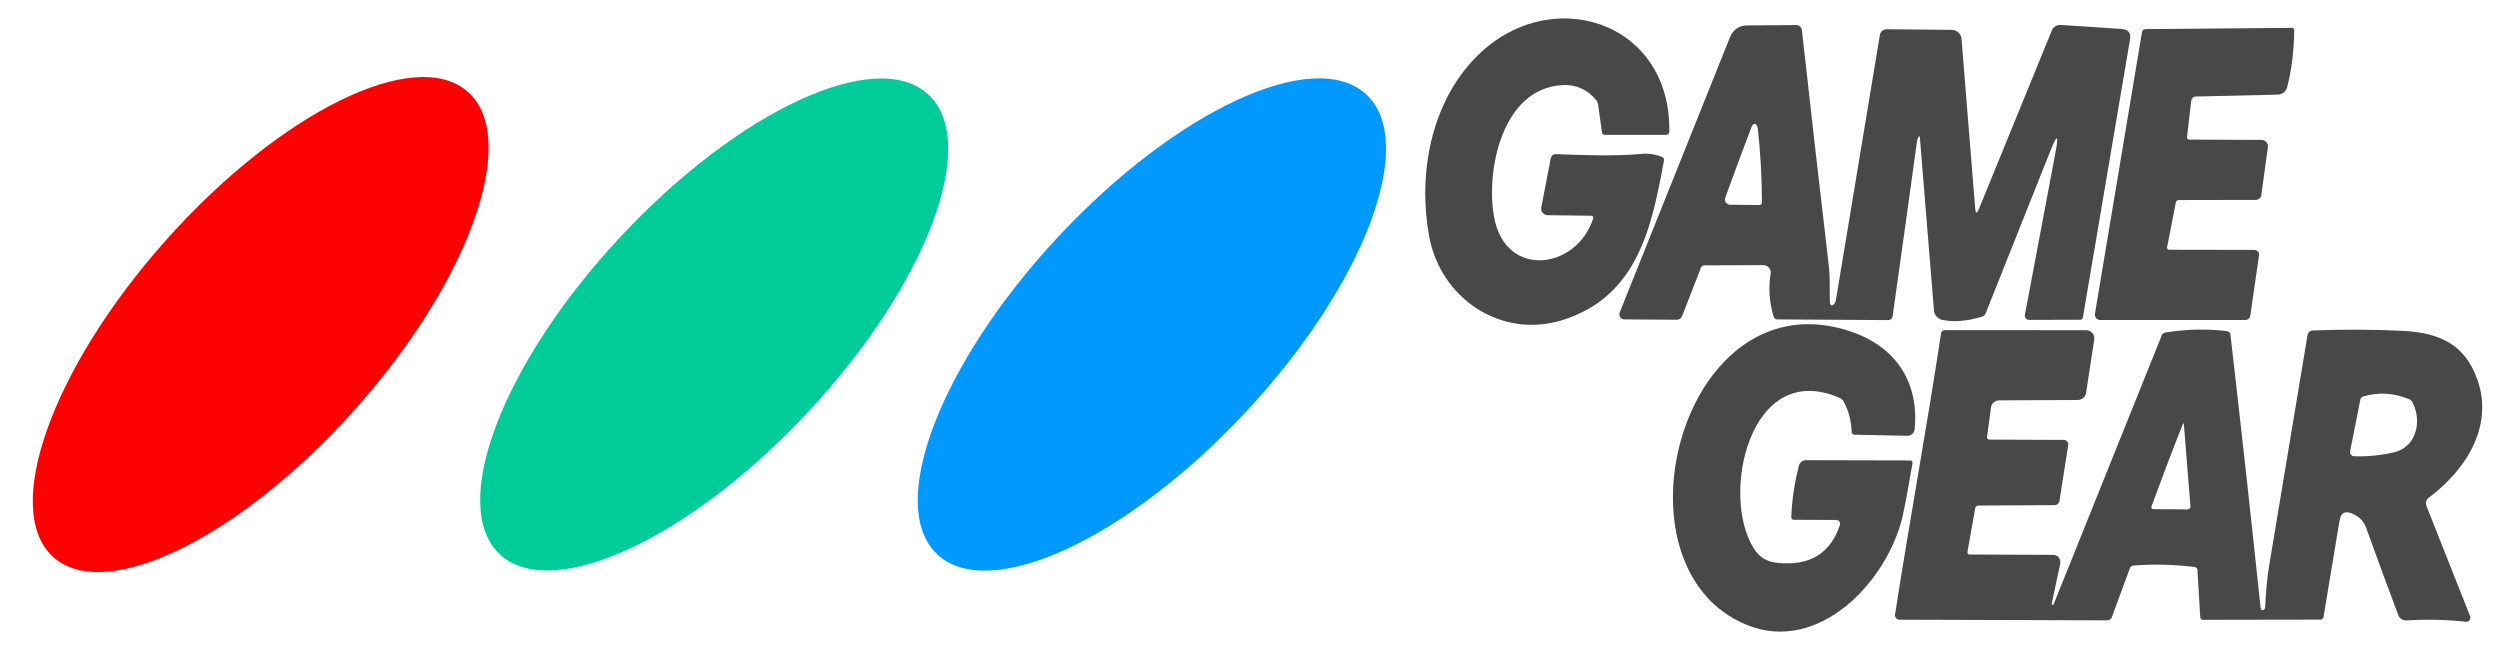
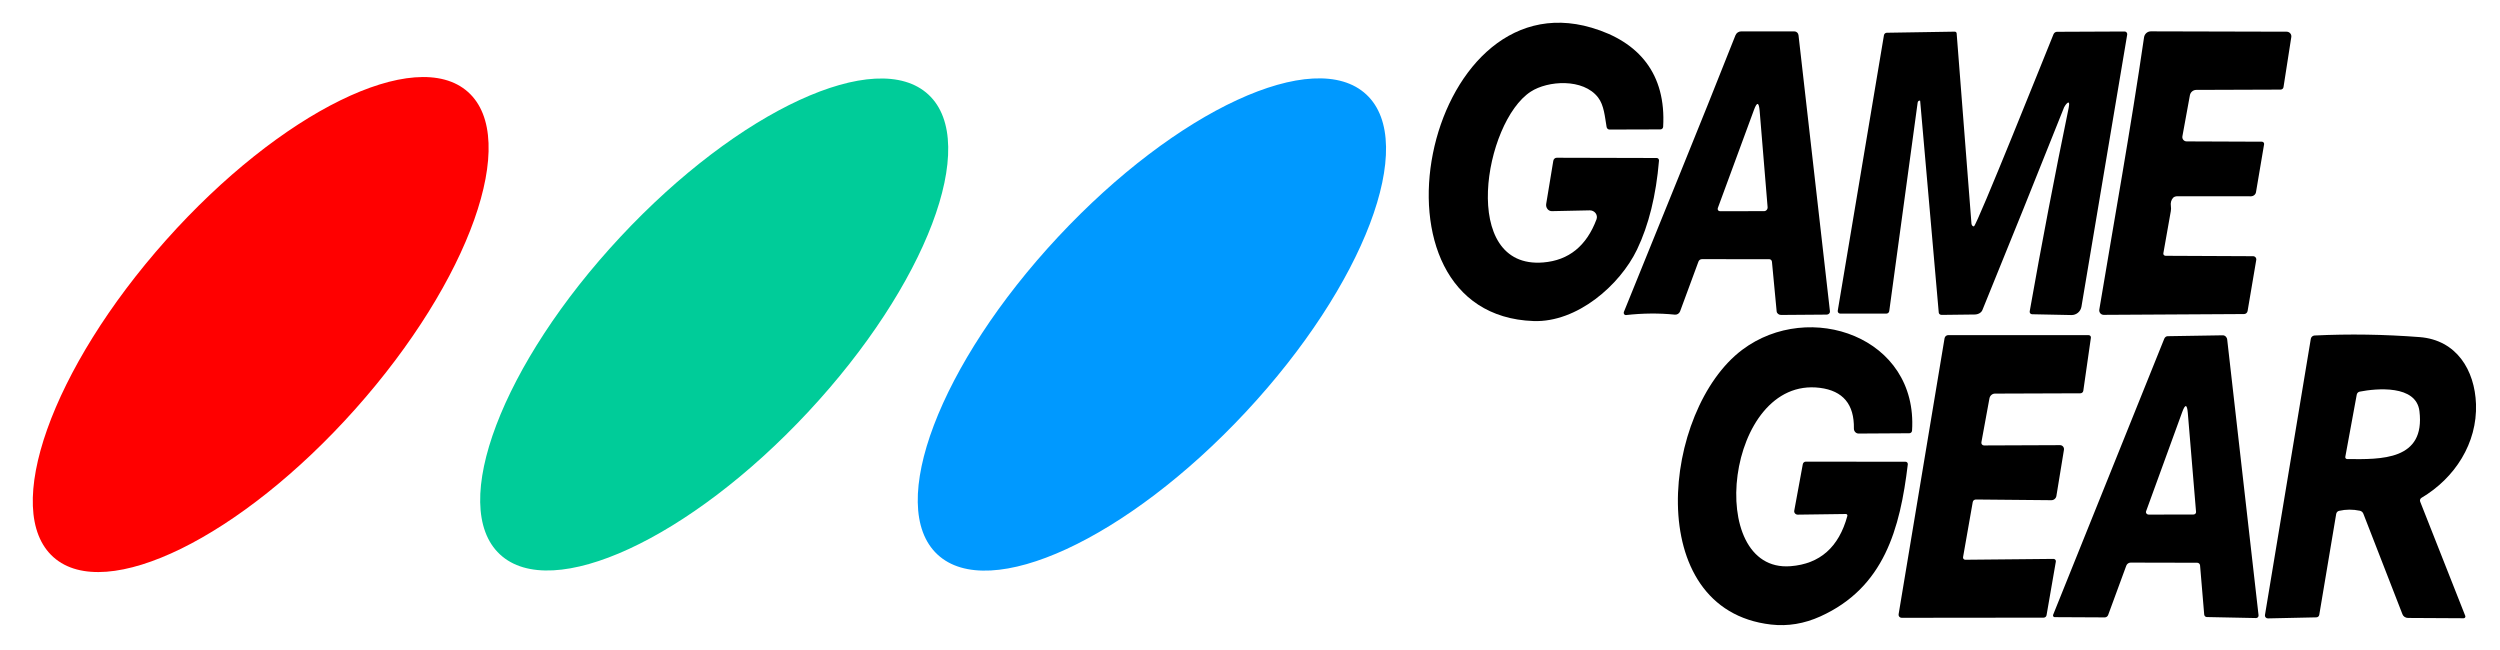
- <svg xmlns="http://www.w3.org/2000/svg" version="1.2" baseProfile="tiny" viewBox="0 0 500 130">
-   <path fill="#484848" d="   M 312.27 64.08   C 300.13 67.76 288.06 59.64 285.81 47.17   C 283.60 34.91 286.11 20.92 294.92 11.71   C 309.56 -3.60 334.25 3.94 333.86 26.35   A 0.64 0.64 -89.5 0 1 333.22 26.98   L 321.00 26.98   A 0.61 0.57 -3.8 0 1 320.40 26.49   L 319.62 20.93   A 1.85 1.11 -81.2 0 0 319.26 20.05   Q 316.57 16.80 312.49 17.02   C 300.31 17.67 297.12 34.36 298.83 43.48   C 301.14 55.84 315.39 53.90 318.64 43.67   A 0.40 0.38 -80.3 0 0 318.29 43.15   L 309.57 43.04   A 1.35 1.28 5.6 0 1 308.25 41.52   L 310.15 31.66   A 1.04 1.03 6.5 0 1 311.20 30.83   C 316.84 31.03 322.71 31.28 328.37 30.77   Q 330.47 30.58 332.43 31.41   A 0.63 0.61 -73.6 0 1 332.80 32.11   C 330.42 44.82 327.78 59.39 312.27 64.08   Z" />
-   <path fill="#484848" d="   M 383.66 27.47   Q 383.46 27.86 383.39 28.33   Q 380.99 45.79 378.52 63.27   A 0.88 0.86 4.1 0 1 377.64 64.02   L 355.41 63.88   A 0.68 0.68 81.3 0 1 354.76 63.40   Q 353.41 59.08 354.13 54.75   A 1.48 1.46 -85.5 0 0 352.69 53.03   L 340.87 53.07   A 0.76 0.74 9.7 0 0 340.18 53.54   L 336.44 63.18   A 1.20 1.07 -78.0 0 1 335.39 63.95   L 324.85 63.88   A 1.03 0.99 -78.5 0 1 323.95 62.47   L 345.94 7.58   Q 346.93 5.11 349.43 5.09   L 359.27 5.01   A 1.15 1.11 86.5 0 1 360.38 6.02   Q 363.01 29.75 365.80 53.49   Q 365.99 55.13 365.96 59.99   Q 365.95 61.55 366.75 60.87   A 1.50 1.00 83.0 0 0 367.18 60.02   L 375.98 6.98   A 1.39 1.35 4.8 0 1 377.36 5.85   L 390.34 5.97   A 1.98 1.92 -2.0 0 1 392.30 7.74   L 395.04 41.72   Q 395.17 43.29 395.77 41.82   L 410.40 6.02   A 1.91 1.65 11.5 0 1 412.23 4.99   L 424.23 5.78   Q 426.34 5.92 426.01 7.85   L 416.58 63.50   A 0.53 0.51 -85.4 0 1 416.07 63.95   L 405.81 63.98   A 0.86 0.85 -84.4 0 1 404.98 62.96   L 411.11 30.44   Q 412.12 25.05 410.09 30.14   L 397.12 62.70   A 1.06 1.01 -86.5 0 1 396.46 63.31   Q 391.93 64.71 388.46 63.98   A 2.13 2.12 -86.2 0 1 386.79 62.06   L 383.98 27.56   Q 383.93 26.96 383.66 27.47   Z   M 350.31 25.39   Q 347.69 32.27 345.05 39.54   A 1.05 1.00 -79.2 0 0 345.96 40.94   L 351.89 41.01   A 0.53 0.50 -90.0 0 0 352.39 40.48   Q 352.36 32.99 351.56 25.67   C 351.46 24.76 350.71 24.33 350.31 25.39   Z" />
-   <path fill="#484848" d="   M 433.81 49.95   L 450.85 49.98   A 0.96 0.90 3.6 0 1 451.81 51.00   L 450.06 63.16   A 1.06 0.98 3.7 0 1 449.02 64.00   L 420.04 64.00   A 1.06 1.06 4.8 0 1 418.99 62.76   L 428.40 6.42   A 0.74 0.72 4.6 0 1 429.13 5.82   L 458.36 5.57   A 0.49 0.47 0.6 0 1 458.85 6.05   Q 458.76 12.34 457.43 17.45   A 2.00 1.98 6.7 0 1 455.54 18.93   L 439.18 19.30   A 0.95 0.91 2.4 0 0 438.26 20.11   L 437.40 27.41   A 0.48 0.46 3.8 0 0 437.87 27.92   L 452.30 27.98   A 1.29 1.28 3.7 0 1 453.58 29.43   L 452.26 39.02   A 1.11 1.11 3.9 0 1 451.16 39.98   L 435.74 40.01   A 0.61 0.60 -85.3 0 0 435.16 40.51   L 433.42 49.45   A 0.42 0.41 -84.0 0 0 433.81 49.95   Z" />
+ <svg xmlns="http://www.w3.org/2000/svg" version="1.1" viewBox="0 0 500 130">
+   <path fill="#000000" d="   M 306.73 64.21   C 271.15 62.99 284.72 -4.37 318.32 5.54   C 327.86 8.35 333.24 14.84 332.63 25.36   A 0.55 0.54 -88.3 0 1 332.09 25.88   L 321.90 25.91   A 0.62 0.58 84.7 0 1 321.32 25.40   C 320.97 23.39 320.82 21.06 319.62 19.50   C 316.64 15.62 309.56 16.11 306.15 18.33   C 296.82 24.38 291.82 53.88 308.66 52.49   Q 316.30 51.86 319.30 43.87   A 1.39 1.33 9.3 0 0 317.95 42.07   L 310.38 42.23   A 1.25 1.15 -85.4 0 1 309.24 40.77   L 310.66 32.16   A 0.73 0.68 -85.0 0 1 311.34 31.55   L 331.34 31.60   A 0.48 0.46 -87.7 0 1 331.80 32.12   Q 330.92 42.58 327.41 49.90   C 323.96 57.08 315.40 64.51 306.73 64.21   Z" />
+   <path fill="#000000" d="   M 324.77 62.40   C 332.20 43.98 339.79 25.57 347.09 7.06   A 1.24 1.21 -78.9 0 1 348.22 6.28   L 358.87 6.28   A 0.85 0.82 86.1 0 1 359.70 7.03   L 365.99 62.27   A 0.65 0.59 -2.8 0 1 365.34 62.92   L 356.23 62.99   A 0.90 0.80 -2.8 0 1 355.33 62.27   L 354.39 52.36   A 0.56 0.53 87.7 0 0 353.86 51.84   L 340.39 51.83   A 0.75 0.74 -79.9 0 0 339.69 52.32   L 336.02 62.26   A 1.04 1.00 -76.5 0 1 334.97 62.93   Q 330.22 62.45 325.23 63.01   A 0.45 0.44 -82.0 0 1 324.77 62.40   Z   M 350.79 21.99   L 343.56 41.62   A 0.46 0.45 -80.2 0 0 343.99 42.24   L 352.81 42.23   A 0.74 0.71 87.4 0 0 353.52 41.43   L 351.93 22.16   Q 351.70 19.51 350.79 21.99   Z" />
+   <path fill="#000000" d="   M 394.79 45.27   C 395.35 45.15 409.24 10.43 410.70 6.85   A 0.80 0.75 -78.5 0 1 411.39 6.36   L 424.94 6.30   A 0.54 0.51 -85.2 0 1 425.44 6.92   L 416.29 61.34   A 2.01 2.00 -84.6 0 1 414.28 63.01   L 406.41 62.85   A 0.49 0.49 -84.5 0 1 405.94 62.27   Q 409.54 41.90 413.73 21.60   C 414.17 19.45 412.98 21.07 412.82 21.46   Q 404.74 41.76 396.48 62.01   A 1.78 1.40 8.2 0 1 394.93 62.90   L 388.33 62.98   A 0.59 0.50 -2.1 0 1 387.75 62.52   C 387.40 58.83 384.06 20.17 384.03 20.15   A 0.42 0.33 -74.6 0 0 383.53 20.52   L 377.85 62.21   A 0.59 0.57 -86.0 0 1 377.28 62.72   L 368.04 62.72   A 0.50 0.50 -85.5 0 1 367.55 62.14   L 376.79 7.04   A 0.59 0.59 4.1 0 1 377.36 6.55   L 390.94 6.33   A 0.38 0.37 -3.2 0 1 391.33 6.67   L 394.29 44.70   A 0.59 0.41 83.4 0 0 394.79 45.27   Z" />
+   <path fill="#000000" d="   M 419.86 61.92   C 422.87 43.87 426.16 25.67 428.81 7.46   A 1.40 1.37 -85.6 0 1 430.17 6.27   L 457.34 6.34   A 0.94 0.92 4.8 0 1 458.26 7.41   L 456.70 17.43   A 0.60 0.58 4.5 0 1 456.11 17.92   L 439.25 17.98   A 1.31 1.29 -84.6 0 0 437.98 19.05   L 436.48 27.26   A 0.86 0.86 -84.7 0 0 437.32 28.28   L 452.37 28.34   A 0.45 0.43 4.8 0 1 452.82 28.85   L 451.20 38.43   A 1.05 0.99 4.5 0 1 450.17 39.26   L 435.47 39.25   A 1.27 0.88 14.2 0 0 434.61 39.57   Q 434.03 40.23 434.18 41.26   Q 434.25 41.75 434.16 42.24   L 432.67 50.66   A 0.45 0.42 4.8 0 0 433.12 51.16   L 450.62 51.24   A 0.64 0.64 -85.1 0 1 451.25 51.99   L 449.52 62.20   A 0.74 0.71 -84.6 0 1 448.82 62.81   L 420.74 62.97   A 0.90 0.89 -85.1 0 1 419.86 61.92   Z" />
  <ellipse fill="#ff0000" cx="0.00" cy="0.00" transform="translate(52.14,64.91) rotate(131.7)" rx="62.31" ry="25.37" />
  <ellipse fill="#00cc99" cx="0.00" cy="0.00" transform="translate(142.84,64.90) rotate(133.0)" rx="62.85" ry="25.67" />
  <ellipse fill="#0099ff" cx="0.00" cy="0.00" transform="translate(230.38,64.90) rotate(133.0)" rx="62.89" ry="25.67" />
-   <path fill="#484848" d="   M 367.97 79.60   C 349.93 71.67 343.95 99.15 350.82 109.79   Q 352.38 112.21 355.24 112.54   Q 365.09 113.69 367.99 104.99   A 0.77 0.76 9.1 0 0 367.26 103.99   L 358.74 103.96   A 0.48 0.47 1.1 0 1 358.26 103.47   Q 358.45 98.25 359.79 93.12   A 1.44 1.42 -82.6 0 1 361.17 92.04   L 382.09 92.09   A 0.44 0.43 -85.4 0 1 382.51 92.60   Q 381.12 100.73 380.47 103.47   C 377.40 116.28 363.78 130.85 349.38 124.99   C 321.00 113.45 336.44 54.52 370.46 66.41   C 379.26 69.49 383.84 76.54 382.93 85.88   A 1.45 1.41 3.0 0 1 381.47 87.16   L 370.84 86.94   A 0.52 0.52 89.4 0 1 370.33 86.44   Q 370.24 83.02 368.69 80.24   A 1.58 1.43 -0.4 0 0 367.97 79.60   Z" />
-   <path fill="#484848" d="   M 410.49 121.00   L 410.59 121.00   A 0.20 0.09 -69.7 0 0 410.72 120.87   L 432.36 67.05   A 0.91 0.89 6.4 0 1 433.05 66.51   Q 439.25 65.49 445.37 66.22   A 0.83 0.83 88.4 0 1 446.09 66.94   Q 449.22 94.02 452.10 121.38   C 452.14 121.75 452.25 122.20 452.73 121.98   A 0.72 0.49 84.0 0 0 453.04 121.40   Q 453.27 116.50 453.77 113.50   Q 457.66 90.26 461.51 66.99   A 1.06 1.06 -86.7 0 1 462.51 66.10   Q 471.42 65.74 480.53 66.17   C 488.00 66.53 493.05 68.96 495.50 75.99   C 498.79 85.44 492.99 94.17 485.75 99.54   A 1.42 1.40 61.0 0 0 485.29 101.19   L 494.03 123.25   A 0.82 0.82 -7.0 0 1 493.16 124.36   Q 487.86 123.71 481.23 124.08   A 1.58 1.58 78.1 0 1 479.67 123.06   Q 476.45 114.51 473.23 105.55   Q 472.55 103.63 470.50 102.74   Q 468.30 101.78 467.91 104.10   L 464.70 123.42   A 0.61 0.57 -84.6 0 1 464.13 123.92   L 440.57 123.96   A 0.55 0.52 88.2 0 1 440.05 123.44   L 439.49 113.98   A 0.62 0.61 1.7 0 0 438.94 113.41   Q 432.82 112.63 426.65 113.11   A 0.78 0.76 -82.2 0 0 425.99 113.62   L 422.37 123.43   A 0.99 0.98 10.4 0 1 421.43 124.07   L 379.88 123.94   A 0.89 0.89 -85.3 0 1 379.01 122.91   C 381.90 104.21 385.38 85.46 388.21 66.67   A 0.75 0.75 -86.0 0 1 388.95 66.02   L 417.22 66.04   A 1.64 1.60 4.2 0 1 418.85 67.88   L 417.21 78.61   A 1.73 1.63 4.0 0 1 415.51 80.00   L 399.85 80.07   A 1.68 1.58 3.3 0 0 398.21 81.44   L 397.40 87.42   A 0.47 0.44 3.7 0 0 397.87 87.92   L 412.75 87.98   A 0.91 0.90 -85.4 0 1 413.64 89.03   L 411.89 100.20   A 0.99 0.98 4.4 0 1 410.91 101.03   L 395.65 101.11   A 0.61 0.61 5.1 0 0 395.05 101.61   L 393.49 110.39   A 0.44 0.43 5.0 0 0 393.92 110.90   L 410.66 110.97   A 1.47 1.43 -83.6 0 1 412.04 112.75   L 410.34 120.75   A 0.21 0.16 -83.0 0 0 410.49 121.00   Z   M 472.07 79.92   L 470.02 90.26   A 0.85 0.83 6.4 0 0 470.83 91.25   Q 474.78 91.38 478.76 90.48   C 483.35 89.45 484.43 84.15 482.50 80.46   A 1.43 1.31 -0.1 0 0 481.81 79.83   Q 477.25 77.94 472.66 79.29   A 0.84 0.82 -2.5 0 0 472.07 79.92   Z   M 436.54 84.90   C 434.39 90.28 432.32 95.80 430.29 101.30   A 0.39 0.36 -78.2 0 0 430.61 101.83   L 437.55 101.88   A 0.57 0.54 87.6 0 0 438.09 101.26   L 436.78 84.94   Q 436.74 84.40 436.54 84.90   Z" />
+   <path fill="#000000" d="   M 348.46 69.95   C 361.86 59.89 383.63 67.34 382.41 86.13   A 0.56 0.54 -87.7 0 1 381.87 86.65   L 371.73 86.71   A 0.98 0.94 -89.7 0 1 370.78 85.71   Q 370.91 78.45 363.99 77.57   C 345.17 75.17 340.84 114.58 358.11 113.24   Q 366.92 112.56 369.47 103.19   A 0.31 0.30 -81.8 0 0 369.19 102.80   L 359.55 102.93   A 0.70 0.67 4.7 0 1 358.85 102.14   L 360.56 92.84   A 0.62 0.60 -84.8 0 1 361.15 92.33   L 381.11 92.35   A 0.47 0.45 -86.6 0 1 381.56 92.87   C 380.01 105.75 376.84 117.50 364.08 123.28   Q 359.23 125.48 354.21 124.91   C 328.19 121.93 332.47 81.94 348.46 69.95   Z" />
+   <path fill="#000000" d="   M 393.06 111.95   L 410.70 111.78   A 0.47 0.46 4.1 0 1 411.17 112.31   L 409.31 123.04   A 0.60 0.58 4.5 0 1 408.72 123.53   L 380.32 123.56   A 0.61 0.60 4.8 0 1 379.72 122.86   L 388.91 67.66   A 0.77 0.76 -85.1 0 1 389.66 67.02   L 417.73 67.03   A 0.45 0.45 3.9 0 1 418.18 67.54   L 416.66 78.16   A 0.60 0.58 3.9 0 1 416.07 78.66   L 398.99 78.72   A 1.17 1.12 -84.7 0 0 397.89 79.67   L 396.28 88.45   A 0.54 0.52 -85.0 0 0 396.80 89.09   L 412.01 89.03   A 0.80 0.79 -85.4 0 1 412.79 89.96   L 411.28 99.19   A 1.02 1.01 4.9 0 1 410.26 100.04   L 395.18 99.90   A 0.65 0.61 4.8 0 0 394.55 100.40   L 392.61 111.44   A 0.45 0.44 4.3 0 0 393.06 111.95   Z" />
+   <path fill="#000000" d="   M 439.43 112.55   L 426.13 112.52   A 0.96 0.93 -79.6 0 0 425.25 113.15   L 421.63 123.00   A 0.74 0.72 -79.5 0 1 420.95 123.48   L 410.93 123.43   A 0.35 0.33 -78.2 0 1 410.63 122.95   L 432.85 67.75   A 0.82 0.69 -76.9 0 1 433.53 67.24   L 444.55 67.06   A 0.96 0.88 86.1 0 1 445.44 67.91   L 451.71 123.05   A 0.50 0.50 -3.0 0 1 451.20 123.61   L 441.36 123.41   A 0.55 0.53 88.2 0 1 440.84 122.90   L 440.01 113.06   A 0.58 0.57 -2.7 0 0 439.43 112.55   Z   M 436.44 82.42   L 429.22 102.25   A 0.52 0.50 9.7 0 0 429.72 102.92   L 438.70 102.90   A 0.51 0.47 -2.1 0 0 439.21 102.39   L 437.56 82.57   Q 437.34 79.95 436.44 82.42   Z" />
+   <path fill="#000000" d="   M 484.04 100.34   L 493.06 123.19   A 0.35 0.34 -10.3 0 1 492.73 123.65   L 481.61 123.59   A 1.22 1.14 -9.7 0 1 480.49 122.85   L 472.67 102.74   A 0.98 0.95 85.0 0 0 471.99 102.15   Q 469.86 101.70 467.81 102.17   A 0.77 0.74 89.0 0 0 467.24 102.78   L 463.85 122.98   A 0.61 0.59 3.9 0 1 463.26 123.47   L 453.58 123.68   A 0.59 0.57 4.1 0 1 452.99 123.02   L 462.16 67.77   A 0.81 0.80 2.6 0 1 462.91 67.10   Q 473.31 66.60 483.94 67.42   C 491.33 68.00 494.96 74.05 495.20 80.81   C 495.47 88.62 490.99 95.61 484.29 99.57   A 0.63 0.62 63.7 0 0 484.04 100.34   Z   M 471.35 78.92   L 469.06 91.37   A 0.37 0.37 -84.8 0 0 469.42 91.81   C 476.26 91.89 485.08 92.09 483.89 82.24   C 483.25 76.92 475.30 77.67 471.93 78.33   A 0.76 0.74 -89.9 0 0 471.35 78.92   Z" />
</svg>
